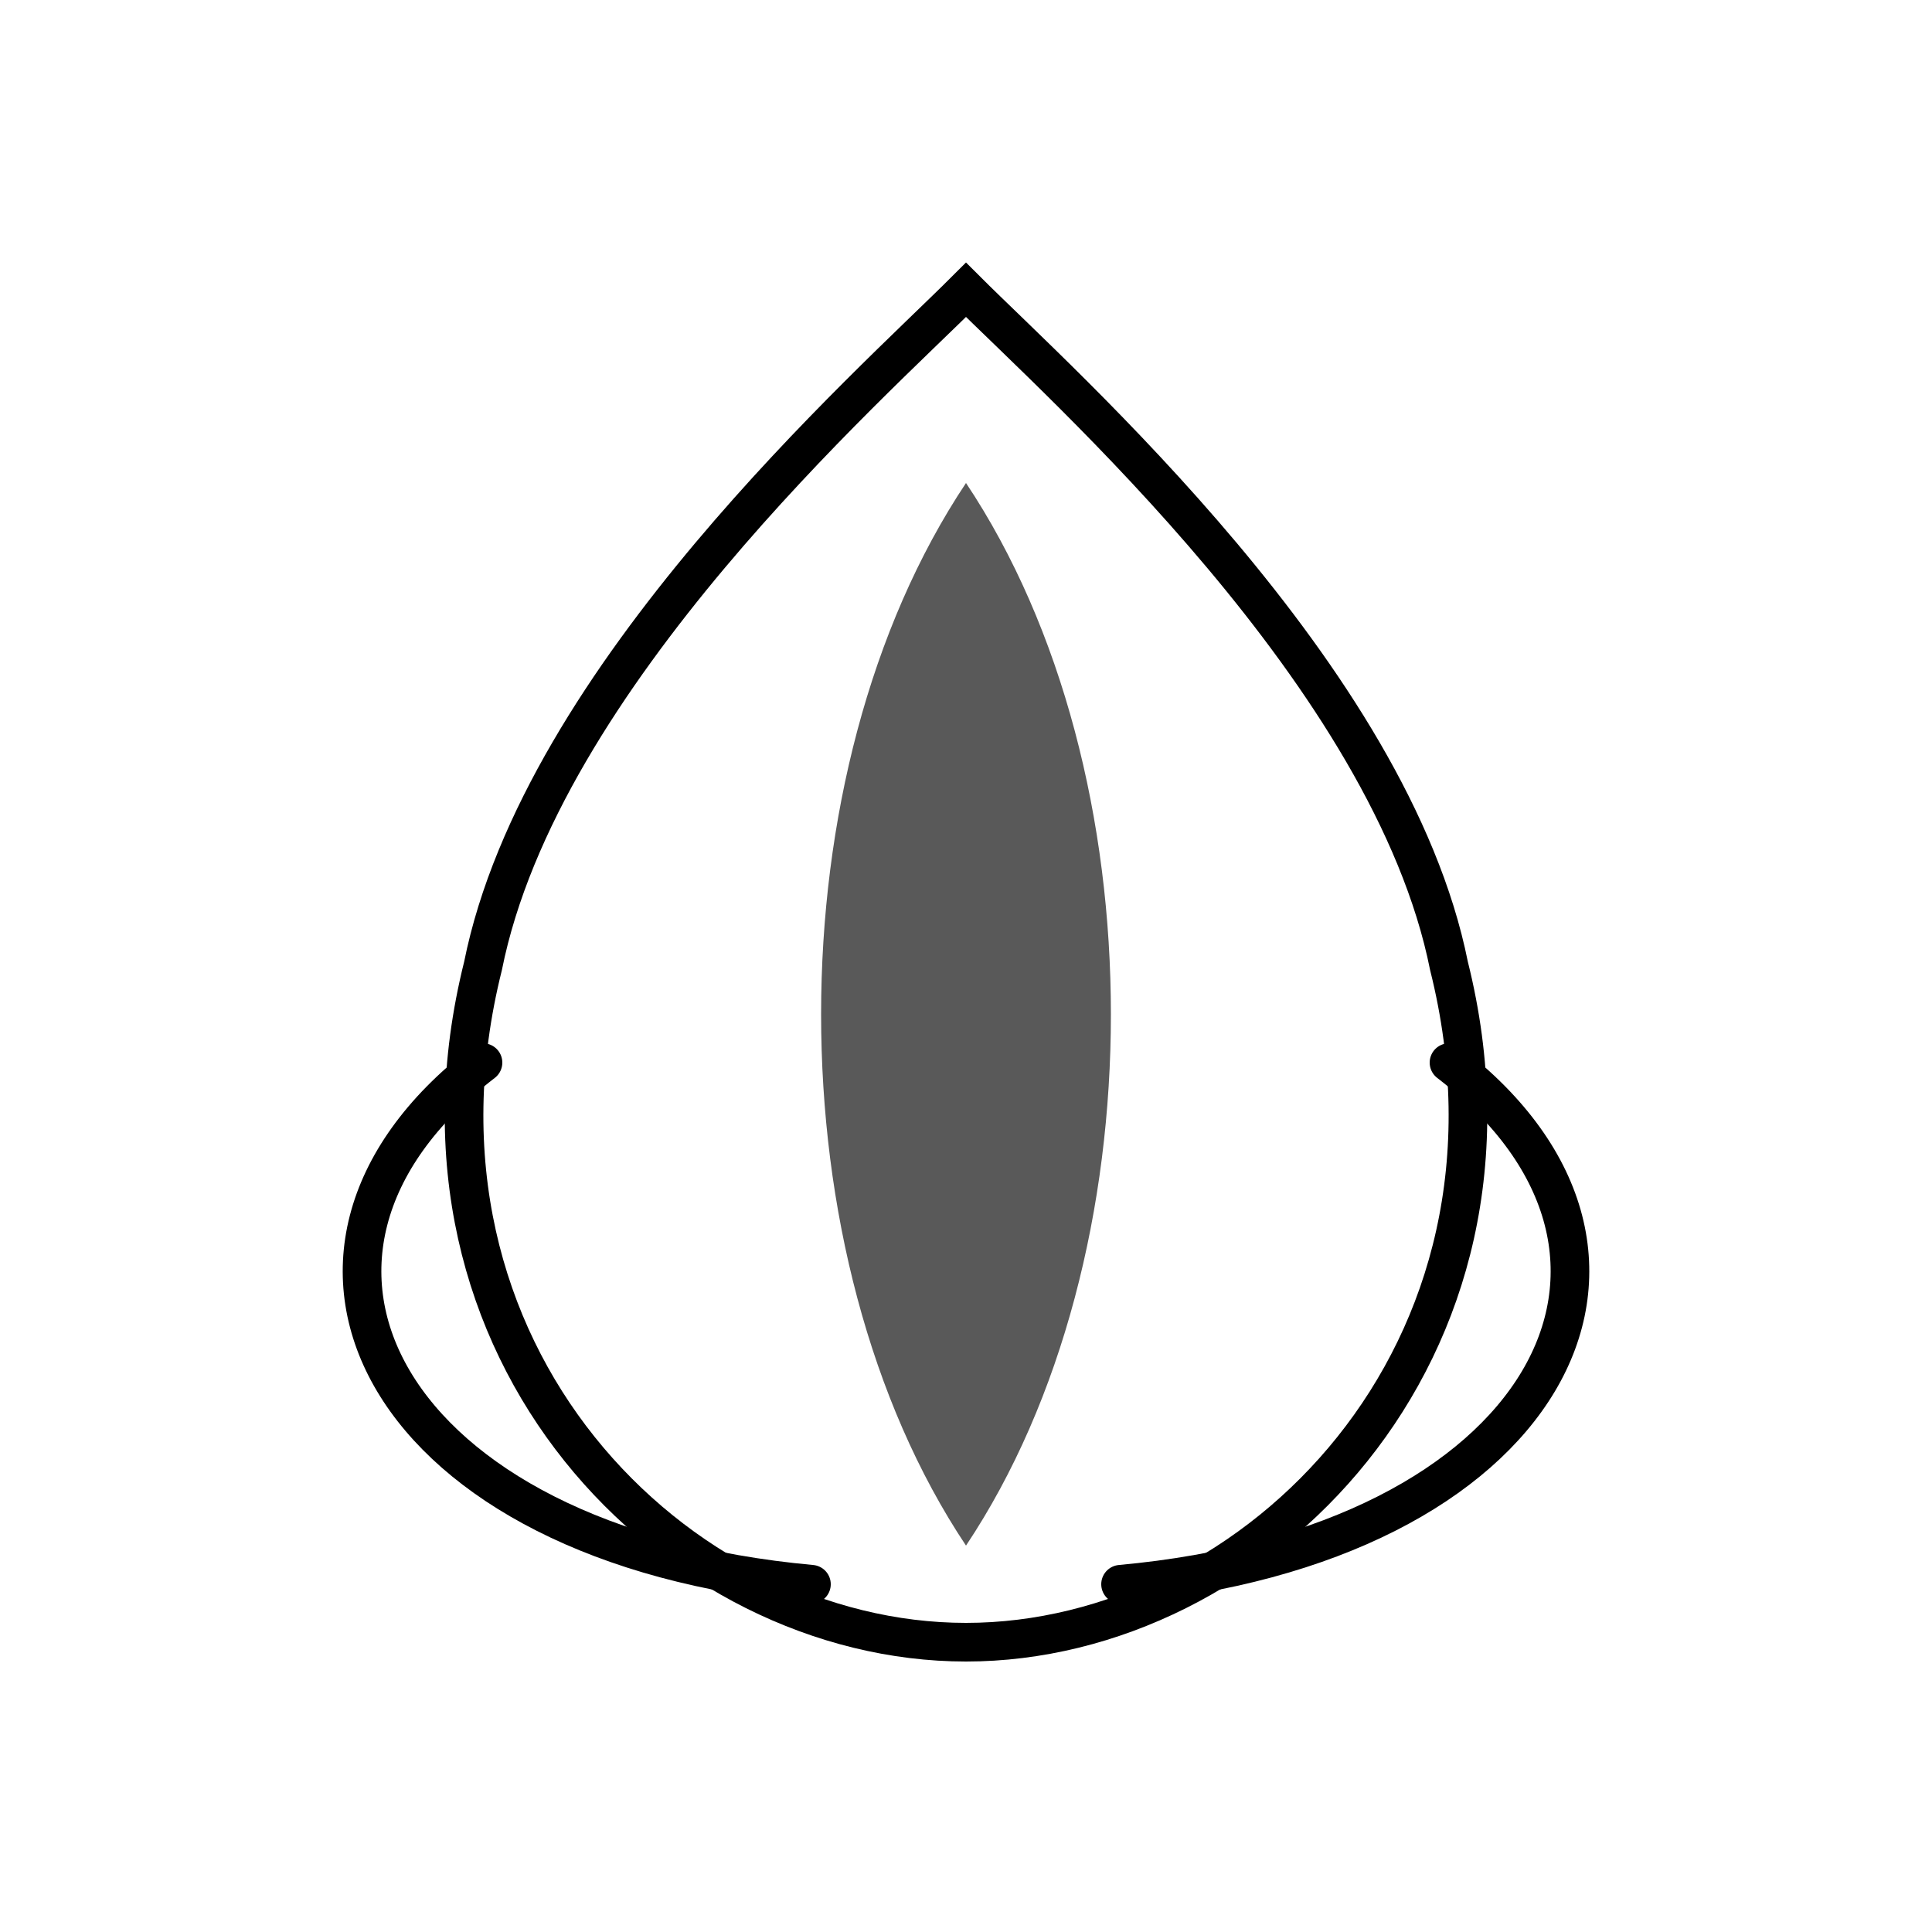
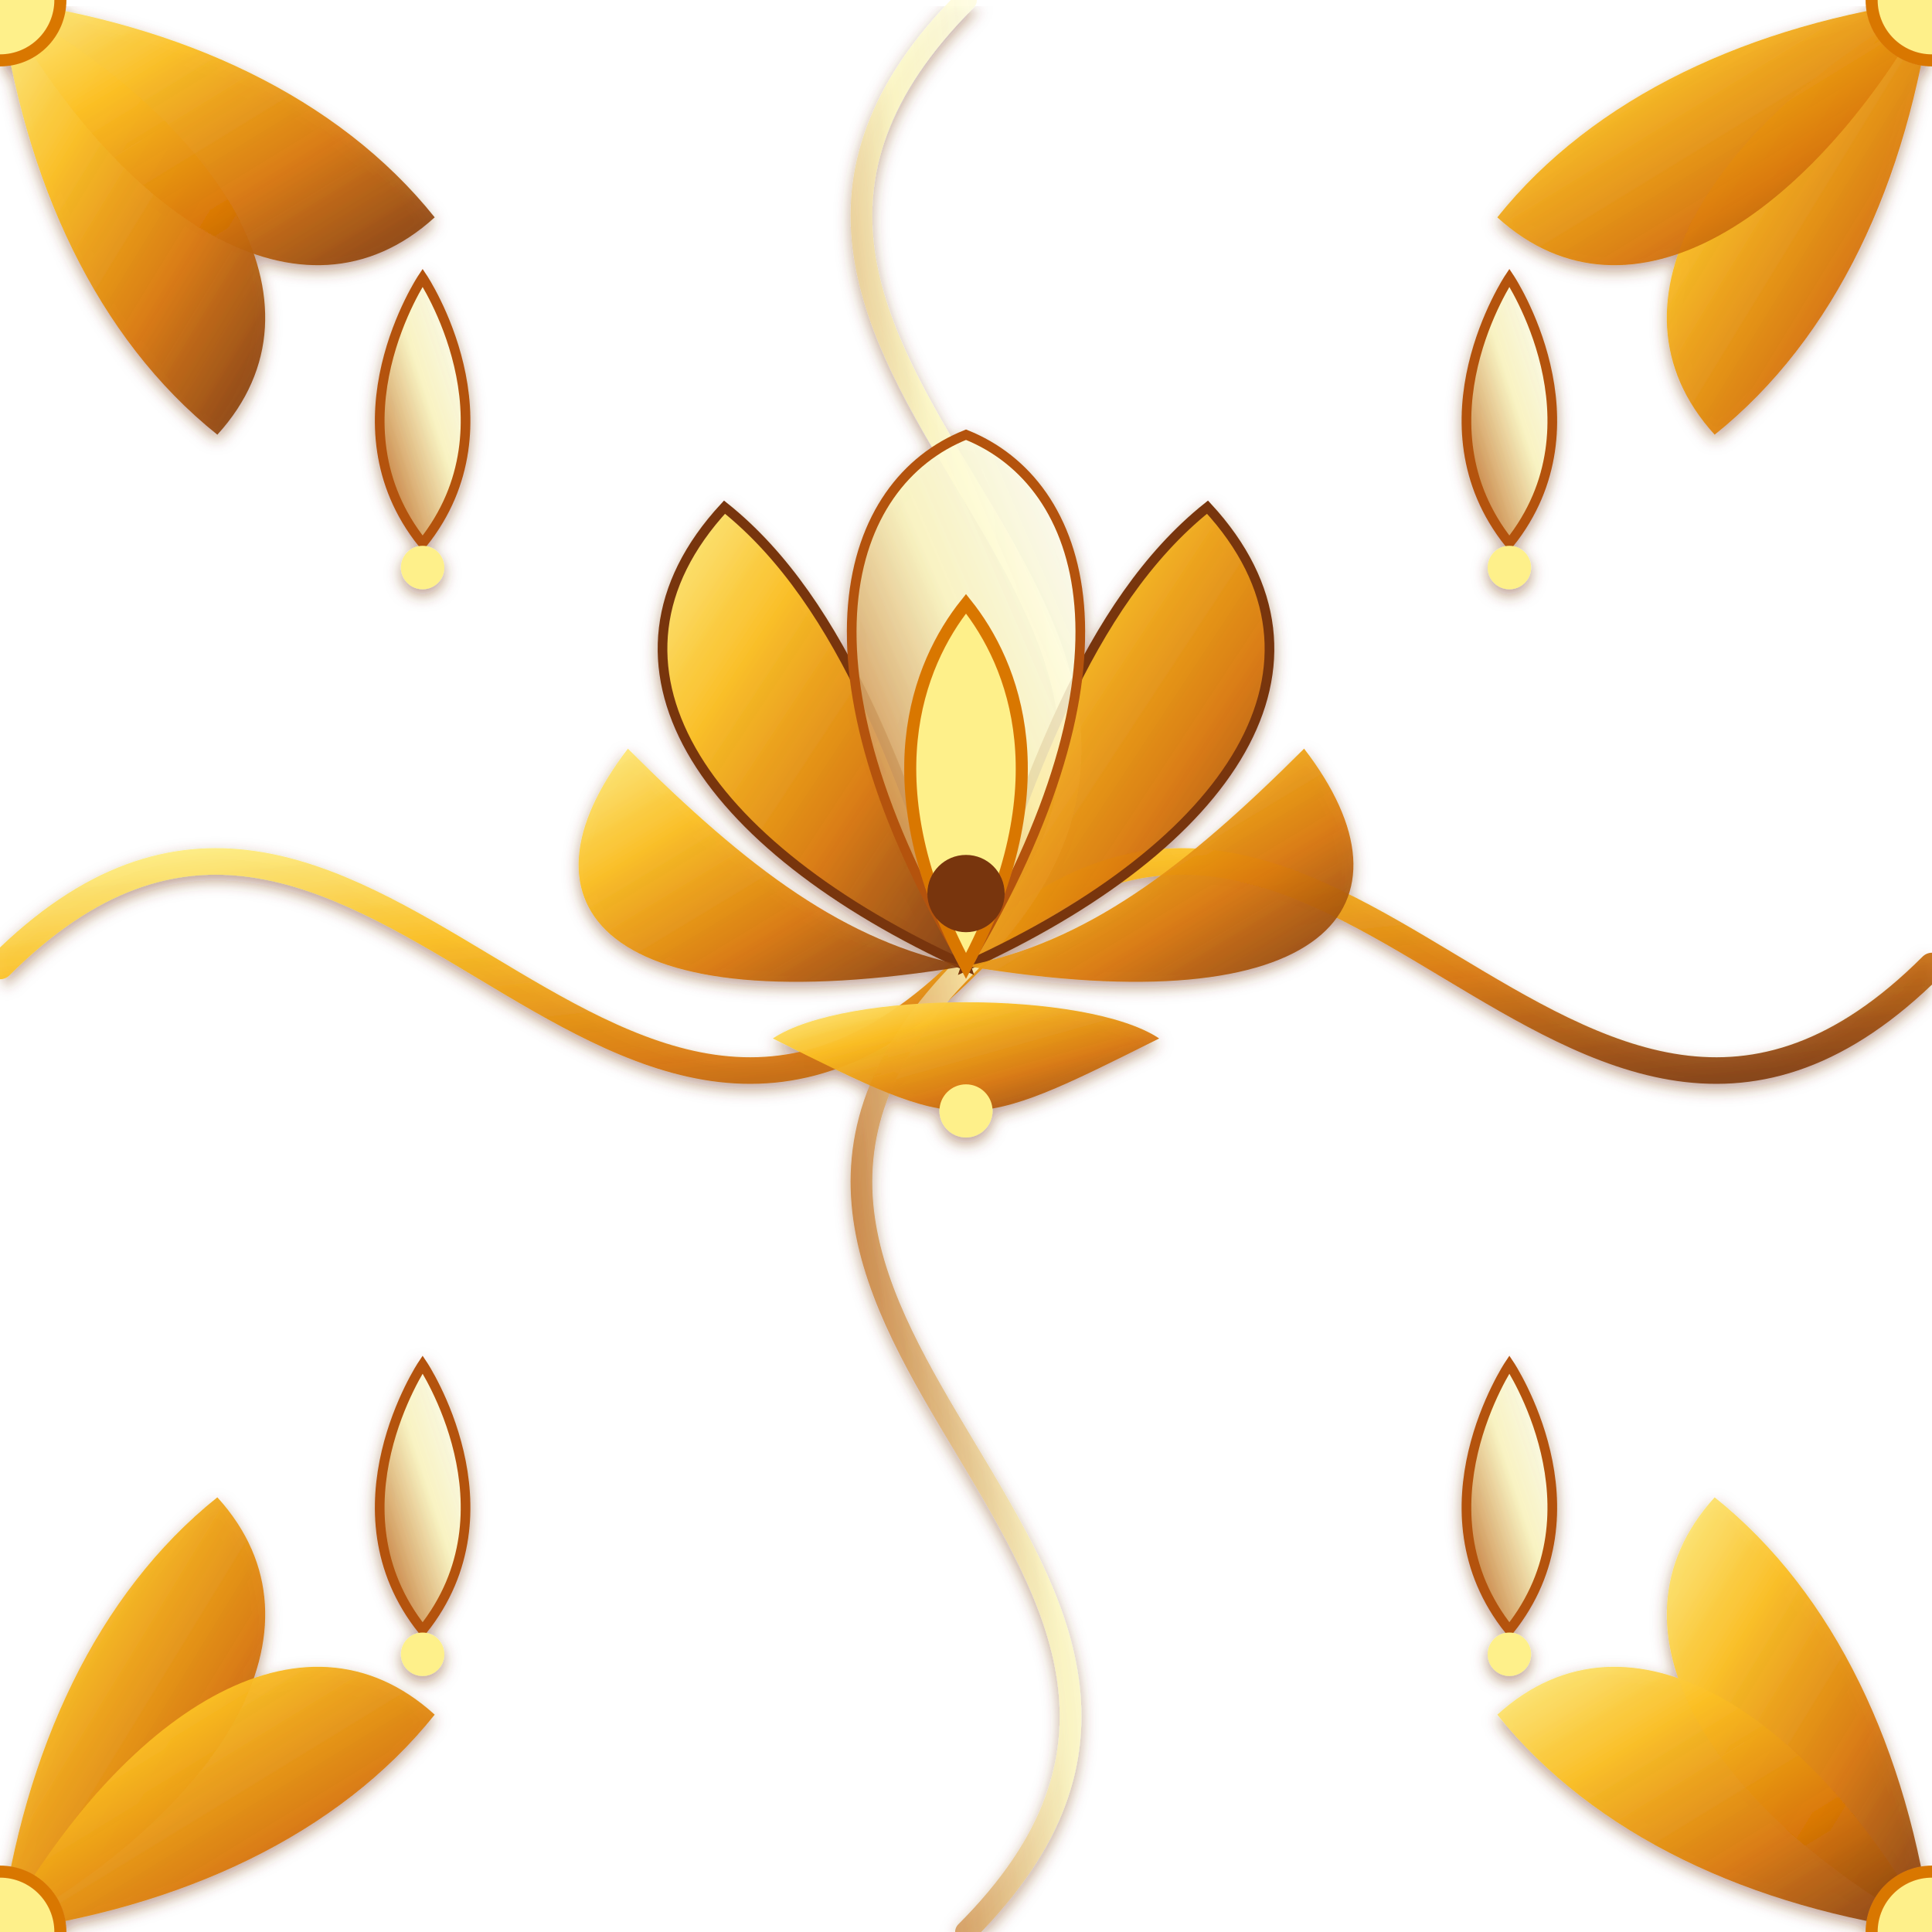
- <svg xmlns="http://www.w3.org/2000/svg" viewBox="0 0 100 100" fill="none">
-   <path d="M50 85 C35 85, 20 70, 25 50 C28 35, 45 20, 50 15 C55 20, 72 35, 75 50 C80 70, 65 85, 50 85 Z" stroke="currentColor" stroke-width="2" fill="none" />
-   <path d="M50 80 C40 65, 40 40, 50 25 C60 40, 60 65, 50 80 Z" fill="currentColor" opacity="0.65" />
-   <path d="M25 55 C12 65, 20 80, 42 82" stroke="currentColor" stroke-width="2" stroke-linecap="round" />
-   <path d="M75 55 C88 65, 80 80, 58 82" stroke="currentColor" stroke-width="2" stroke-linecap="round" />
+ <svg xmlns="http://www.w3.org/2000/svg" viewBox="0 0 160 160" width="160" height="160" fill="none">
+   <defs>
+     <linearGradient id="lotusGold" x1="0%" y1="0%" x2="100%" y2="100%">
+       <stop offset="0%" stop-color="#fef08a" stop-opacity="0.95" />
+       <stop offset="30%" stop-color="#fbbf24" stop-opacity="0.95" />
+       <stop offset="65%" stop-color="#d97706" stop-opacity="0.92" />
+       <stop offset="100%" stop-color="#78350f" stop-opacity="0.9" />
+     </linearGradient>
+     <linearGradient id="lotusSheen" x1="100%" y1="0%" x2="0%" y2="100%">
+       <stop offset="0%" stop-color="#ffffff" stop-opacity="0.9" />
+       <stop offset="45%" stop-color="#fef9c3" stop-opacity="0.85" />
+       <stop offset="100%" stop-color="#b45309" stop-opacity="0.9" />
+     </linearGradient>
+     <filter id="lotusGlow" x="-10%" y="-10%" width="120%" height="120%">
+       <feDropShadow dx="0" dy="0.5" stdDeviation="0.6" flood-color="#78350f" flood-opacity="0.5" />
+     </filter>
+   </defs>
+   <g filter="url(#lotusGlow)">
+     <path d="M 0 80 C 30 50, 50 110, 80 80 C 110 50, 130 110, 160 80" stroke="url(#lotusGold)" stroke-width="2.2" stroke-linecap="round" />
+     <path d="M 80 0 C 50 30, 110 50, 80 80 C 50 110, 110 130, 80 160" stroke="url(#lotusSheen)" stroke-width="1.8" stroke-linecap="round" />
+     <g transform="translate(80, 80)">
+       <path d="M 0 0 C -22 -10, -32 -25, -20 -38 C -10 -30, -5 -15, 0 0 Z" fill="url(#lotusGold)" stroke="#78350f" stroke-width="0.8" />
+       <path d="M 0 0 C 22 -10, 32 -25, 20 -38 C 10 -30, 5 -15, 0 0 Z" fill="url(#lotusGold)" stroke="#78350f" stroke-width="0.8" />
+       <path d="M 0 0 C -15 -25, -10 -40, 0 -44 C 10 -40, 15 -25, 0 0 Z" fill="url(#lotusSheen)" stroke="#b45309" stroke-width="0.8" />
+       <path d="M 0 0 C -30 5, -38 -5, -28 -18 C -18 -8, -10 -2, 0 0 Z" fill="url(#lotusGold)" />
+       <path d="M 0 0 C 30 5, 38 -5, 28 -18 C 18 -8, 10 -2, 0 0 Z" fill="url(#lotusGold)" />
+       <path d="M 0 0 C -8 -15, -4 -25, 0 -30 C 4 -25, 8 -15, 0 0 Z" fill="#fef08a" stroke="#d97706" stroke-width="1" />
+       <circle cx="0" cy="-6" r="3.2" fill="#78350f" />
+       <path d="M -16 6 C 0 14, 0 14, 16 6 C 10 2, -10 2, -16 6 Z" fill="url(#lotusGold)" />
+       <circle cx="0" cy="12" r="2.2" fill="#fef08a" />
+     </g>
+     <g transform="translate(0, 0)">
+       <path d="M 0 0 C 18 10, 28 25, 18 36 C 8 28, 2 15, 0 0 Z" fill="url(#lotusGold)" />
+       <path d="M 0 0 C 10 18, 25 28, 36 18 C 28 8, 15 2, 0 0 Z" fill="url(#lotusGold)" />
+       <circle cx="0" cy="0" r="5" fill="#fef08a" stroke="#d97706" stroke-width="1" />
+     </g>
+     <g transform="translate(160, 0)">
+       <path d="M 0 0 C -18 10, -28 25, -18 36 C -8 28, -2 15, 0 0 Z" fill="url(#lotusGold)" />
+       <path d="M 0 0 C -10 18, -25 28, -36 18 C -28 8, -15 2, 0 0 Z" fill="url(#lotusGold)" />
+       <circle cx="0" cy="0" r="5" fill="#fef08a" stroke="#d97706" stroke-width="1" />
+     </g>
+     <g transform="translate(0, 160)">
+       <path d="M 0 0 C 18 -10, 28 -25, 18 -36 C 8 -28, 2 -15, 0 0 Z" fill="url(#lotusGold)" />
+       <path d="M 0 0 C 10 -18, 25 -28, 36 -18 C 28 -8, 15 -2, 0 0 Z" fill="url(#lotusGold)" />
+       <circle cx="0" cy="0" r="5" fill="#fef08a" stroke="#d97706" stroke-width="1" />
+     </g>
+     <g transform="translate(160, 160)">
+       <path d="M 0 0 C -18 -10, -28 -25, -18 -36 C -8 -28, -2 -15, 0 0 Z" fill="url(#lotusGold)" />
+       <path d="M 0 0 C -10 -18, -25 -28, -36 -18 C -28 -8, -15 -2, 0 0 Z" fill="url(#lotusGold)" />
+       <circle cx="0" cy="0" r="5" fill="#fef08a" stroke="#d97706" stroke-width="1" />
+     </g>
+     <g transform="translate(35, 35)">
+       <path d="M 0 10 C -8 0, 0 -12, 0 -12 C 0 -12, 8 0, 0 10 Z" fill="url(#lotusSheen)" stroke="#b45309" stroke-width="0.8" />
+       <circle cx="0" cy="12" r="1.8" fill="#fef08a" />
+     </g>
+     <g transform="translate(125, 35)">
+       <path d="M 0 10 C -8 0, 0 -12, 0 -12 C 0 -12, 8 0, 0 10 Z" fill="url(#lotusSheen)" stroke="#b45309" stroke-width="0.8" />
+       <circle cx="0" cy="12" r="1.8" fill="#fef08a" />
+     </g>
+     <g transform="translate(35, 125)">
+       <path d="M 0 10 C -8 0, 0 -12, 0 -12 C 0 -12, 8 0, 0 10 Z" fill="url(#lotusSheen)" stroke="#b45309" stroke-width="0.8" />
+       <circle cx="0" cy="12" r="1.8" fill="#fef08a" />
+     </g>
+     <g transform="translate(125, 125)">
+       <path d="M 0 10 C -8 0, 0 -12, 0 -12 C 0 -12, 8 0, 0 10 Z" fill="url(#lotusSheen)" stroke="#b45309" stroke-width="0.8" />
+       <circle cx="0" cy="12" r="1.8" fill="#fef08a" />
+     </g>
+   </g>
</svg>
